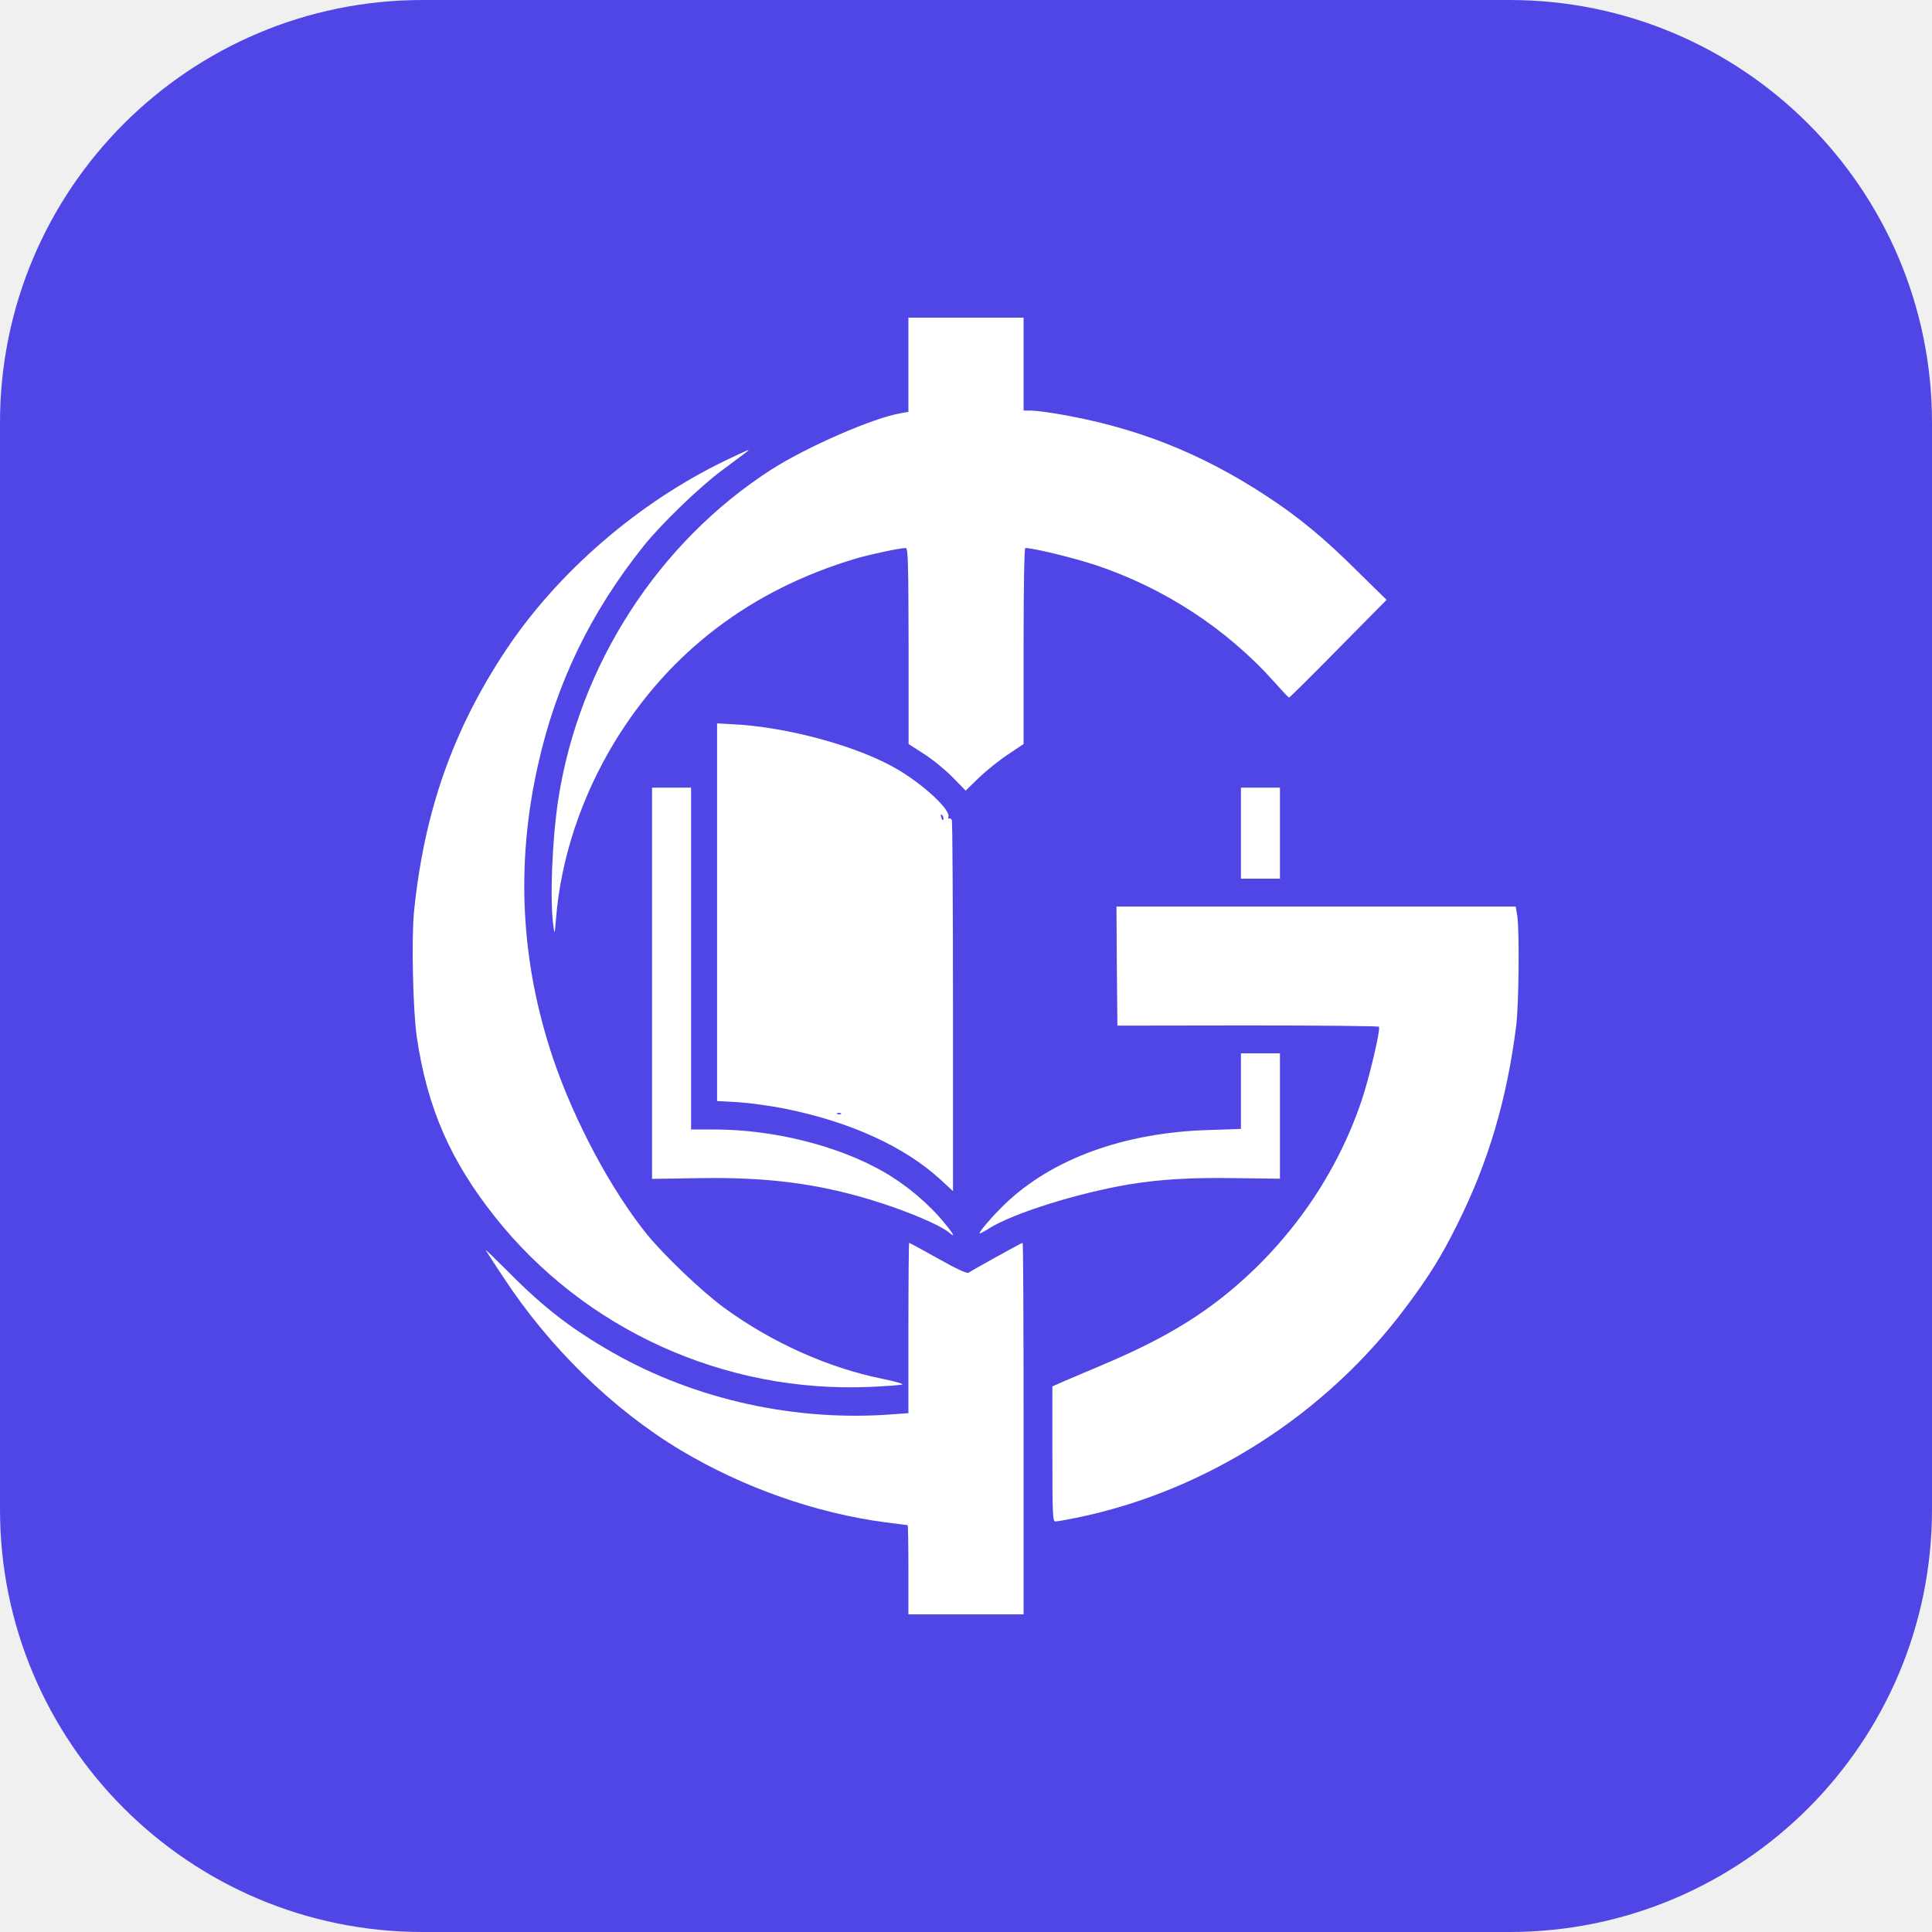
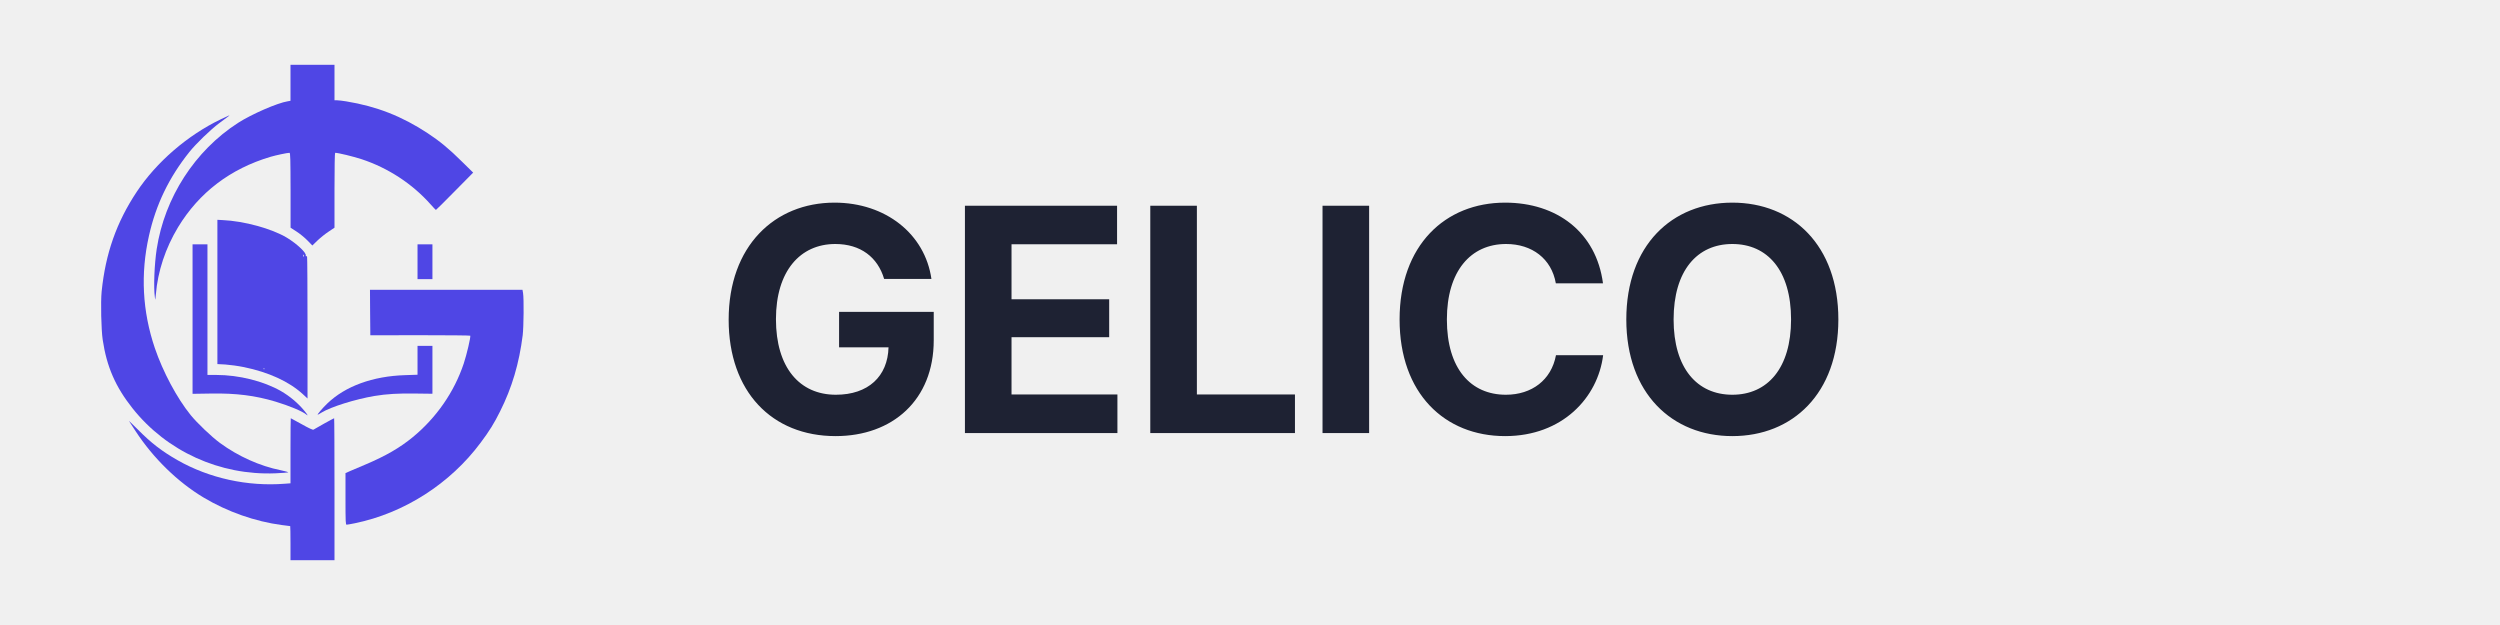
- <svg xmlns="http://www.w3.org/2000/svg" viewBox="0 0 64 64" role="img" aria-label="GELICO">
-   <rect width="64" height="64" rx="14" fill="#4F46E5" />
-   <g fill="#FFFFFF">
-     <g transform="translate(8,8) scale(0.0615385)">
+ <svg xmlns="http://www.w3.org/2000/svg" viewBox="0 0 560 140" role="img" aria-label="GELICO">
+   <g fill="#4F46E5">
+     <g transform="translate(8,8) scale(0.15897)">
      <g transform="translate(-314,-5)">
        <path d="M673 71.4v25.3l-3.9.7c-14.5 2.3-50.8 18.1-70.1 30.5-60.8 39.2-103.4 105.3-114.5 177.6-3.3 21.7-4.6 54.1-2.6 68 .6 4.8.7 4.7 1.4-4 2.6-32.4 13.6-65.4 31.3-94.7 29.6-48.8 73.7-82.4 130.4-99.2 7.9-2.3 23.4-5.6 26.6-5.6 1.2 0 1.4 8.4 1.5 52.7v52.8l8.5 5.5c4.7 3 11.6 8.7 15.3 12.5l6.9 7.1 7.3-7.1c4.1-3.9 11.1-9.5 15.7-12.5l8.2-5.5v-52.7c0-32.7.4-52.8.9-52.8 4.4 0 25.3 5.1 37.3 9 37.3 12.3 71.4 34.6 97.1 63.5 3.9 4.4 7.3 8 7.6 8s12.3-11.8 26.5-26.3l26-26.3-16-15.7c-17.4-17.3-31-28.6-47.9-39.7-36.2-23.9-72.1-38-115-45-4.9-.8-10.7-1.5-12.7-1.5H735V46h-62z" />
        <path d="M574.5 122.9c-46.7 22.5-90.2 60-118.2 102.1-28.5 43-43.9 86.7-49.4 140.4-1.5 14.9-.6 54.1 1.5 68.1 5.7 38.1 18 66.2 42 96.5 48.2 60.7 123.2 94.8 201.4 91.6 9-.4 17-1 17.9-1.3.8-.3-3.8-1.7-10.3-3-29.5-5.9-60.2-19.7-85.7-38.4-12-8.8-32.3-28.2-41.4-39.4-19.4-24-39.1-61-50.5-94.5-17.5-51.8-20.3-104.5-8.2-158.2 9.8-43.9 28.2-82 56.8-117.8 9.4-11.8 30-31.7 42.1-40.7 6.1-4.5 11.9-8.9 13-9.7 3.1-2.4 1.8-1.8-11 4.3" />
        <path d="M570 366.1v101.6l11.3.6c6.1.4 18 2 26.2 3.7 34.6 7.1 63.5 20.3 82.8 38l6.7 6.2v-99c0-54.5-.3-99.7-.6-100.6s-1-1.3-1.5-1-.6-.1-.4-.8c1.4-3.6-12.4-16.6-26.6-25.2-21.1-12.7-60.3-23.5-90.6-24.8l-7.3-.4zm121.8-50c-.3.8-.7.3-1.1-1-.4-1.7-.3-2.1.5-1.3.5.5.8 1.6.6 2.3m-55.1 158.5c-.3.3-1.2.4-1.9.1-.8-.3-.5-.6.6-.6 1.1-.1 1.7.2 1.3.5" />
        <path d="M535 404.3v105.3l25.8-.4c35.6-.6 62.4 2.8 91.1 11.4 19.3 5.8 38.4 13.8 43.4 18.2 3.1 2.7 1.8.2-2.6-5.1-9-11-20.7-20.8-33.2-28-24.5-14-59.2-22.7-91.1-22.7H556V299h-21zM852 323.5V348h21v-49h-21zM785.2 395l.3 32.1 70.2-.1c38.6 0 70.4.3 70.6.7.9 1.5-5.1 27.1-9.2 39.3-13.4 40-38.3 76-71.6 103.5-18.5 15.2-38.4 26.7-67.5 39-7.4 3.1-16.6 7-20.5 8.7l-7 3.1v36.3c0 33.1.2 36.4 1.6 36.4.9 0 6.1-.9 11.5-2 69.6-14.3 134.3-55.7 177.3-113.5 12.3-16.4 19.2-27.5 27.5-44.3 16.8-33.5 26.8-67.5 31.8-107.2 1.4-11.6 1.8-51.7.5-59.3l-.8-4.7H785z" />
        <path d="M852 462.4v20.3l-17.7.6c-45.3 1.4-84 15.5-109.4 39.9-6.5 6.2-14.7 15.8-13.5 15.8.3 0 2.8-1.3 5.4-3 13.3-8.1 47.1-18.7 74.7-23.4 16.9-2.8 34-3.8 57.9-3.4l23.6.3V442h-21zM673 589.9v45.8l-8.2.6c-52.4 4.1-106.3-7.8-150.8-33.1-22.4-12.8-37.3-24.3-55.9-43.1-7.4-7.4-13.1-12.9-12.6-12.1s4.6 7.3 9.3 14.3c24.9 38.1 59.3 71.6 95.7 93.4 33.6 20.1 72.9 33.9 110.3 38.8 6.2.8 11.5 1.5 11.8 1.5.2 0 .4 10.8.4 24v24h62V644c0-55-.2-100-.5-100-.6 0-27.7 15-29.1 16.1-.8.6-6.5-2-16.4-7.6-8.4-4.7-15.4-8.5-15.6-8.5s-.4 20.6-.4 45.9" />
      </g>
    </g>
  </g>
+   <text x="160" y="97" font-family="Inter, 'Segoe UI', Arial, sans-serif" font-size="70" font-weight="700" letter-spacing="-1" fill="#1E2233">GELICO</text>
</svg>
